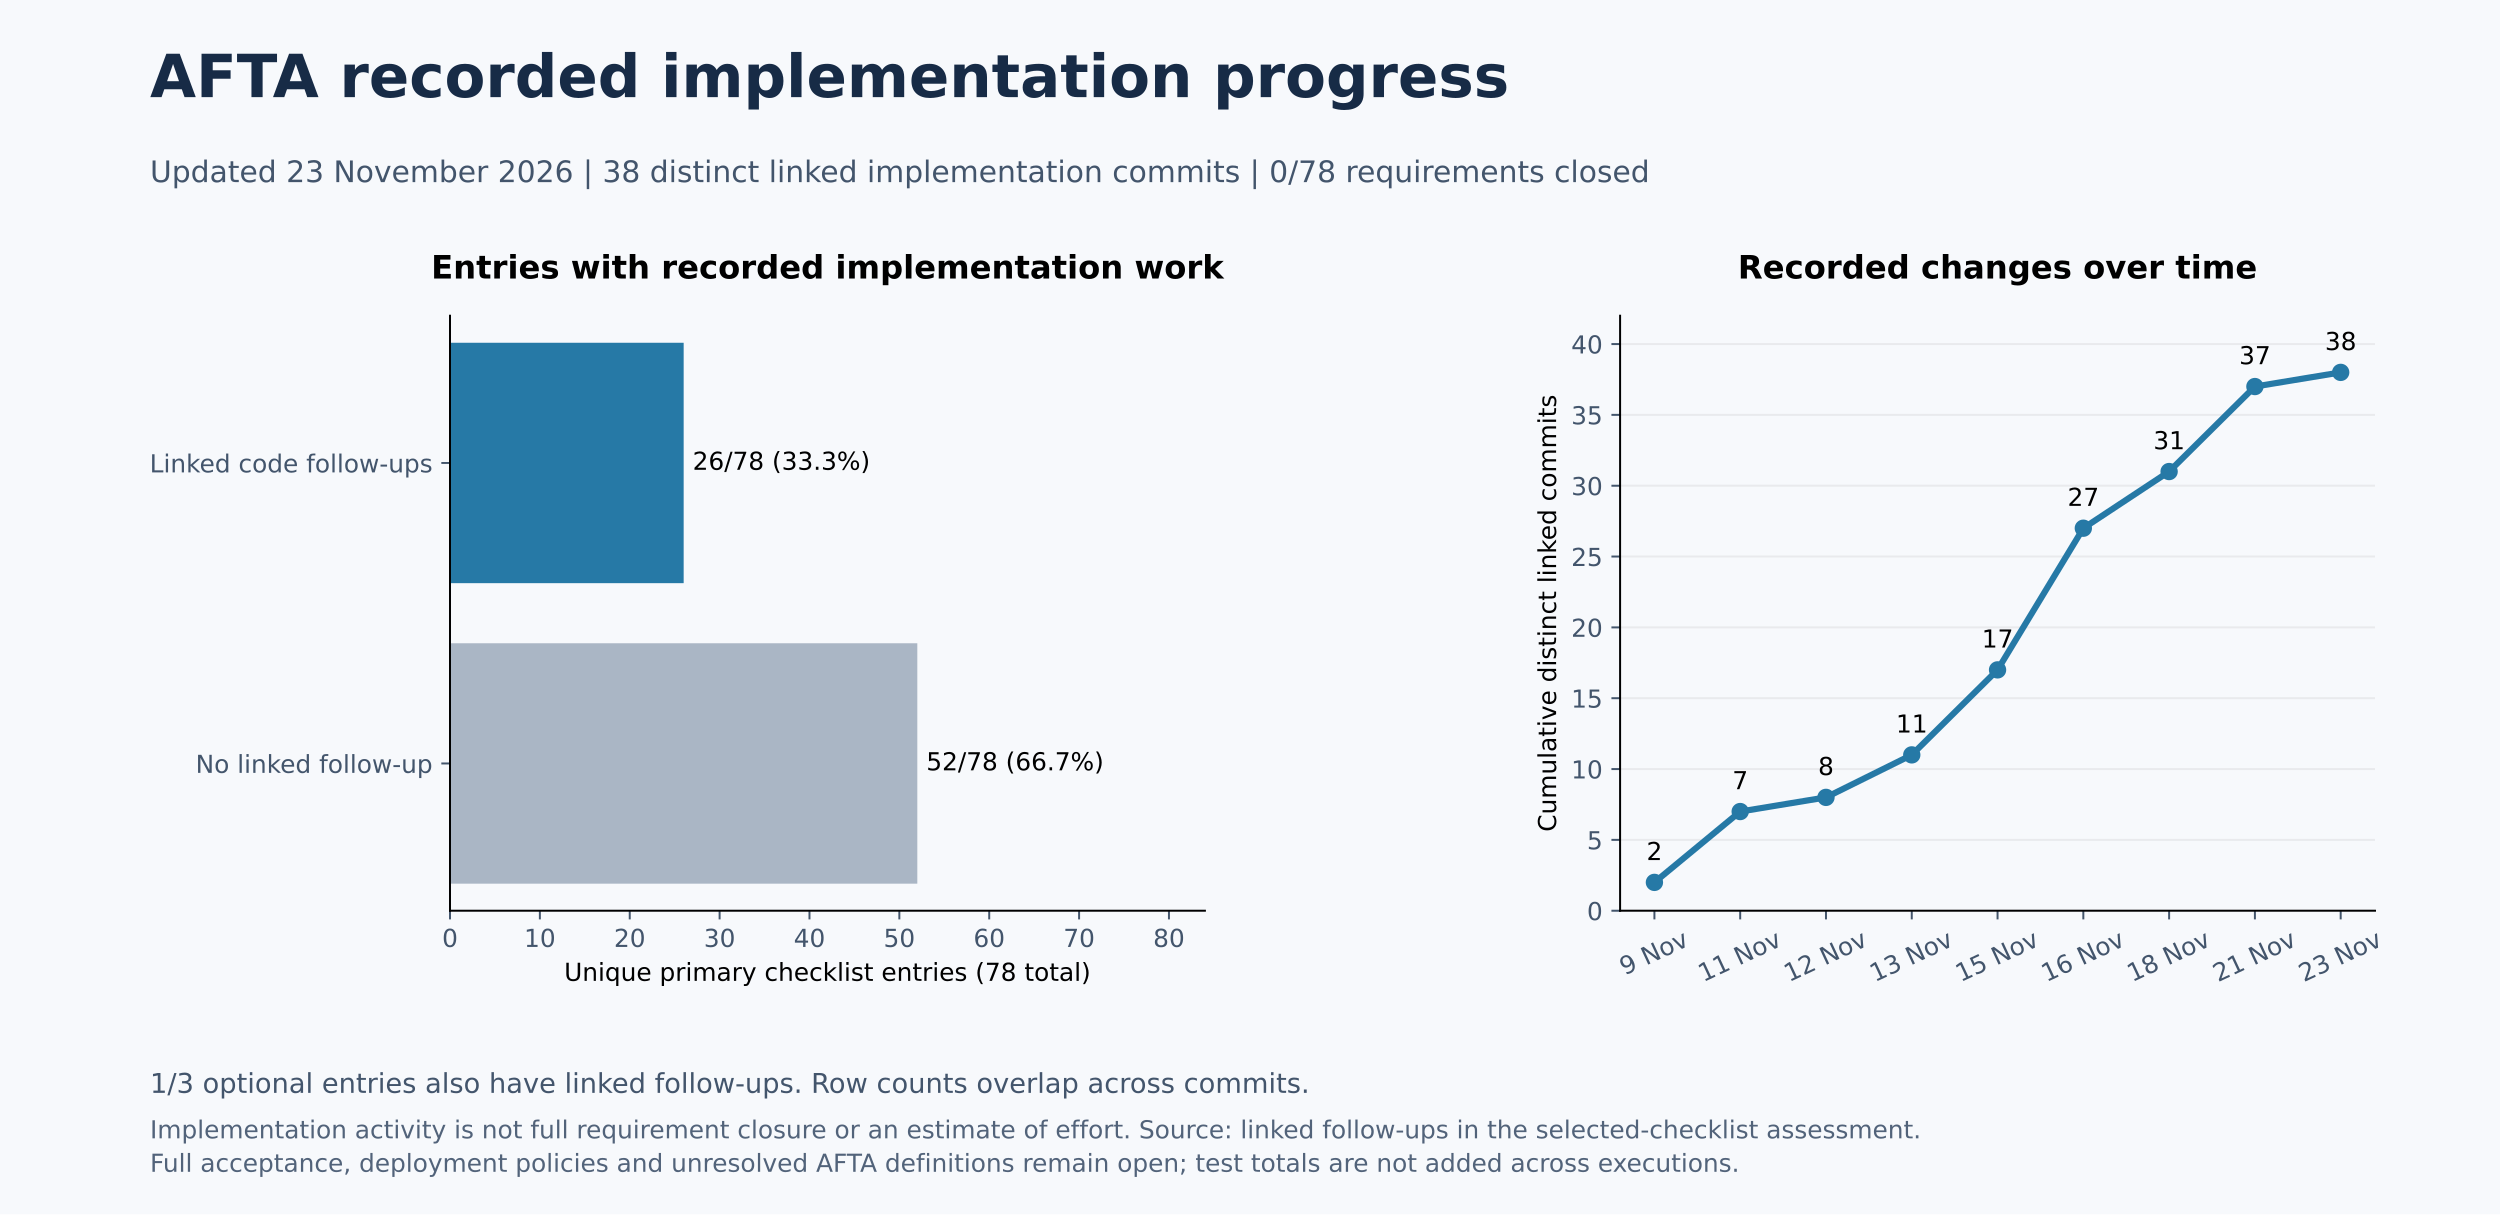
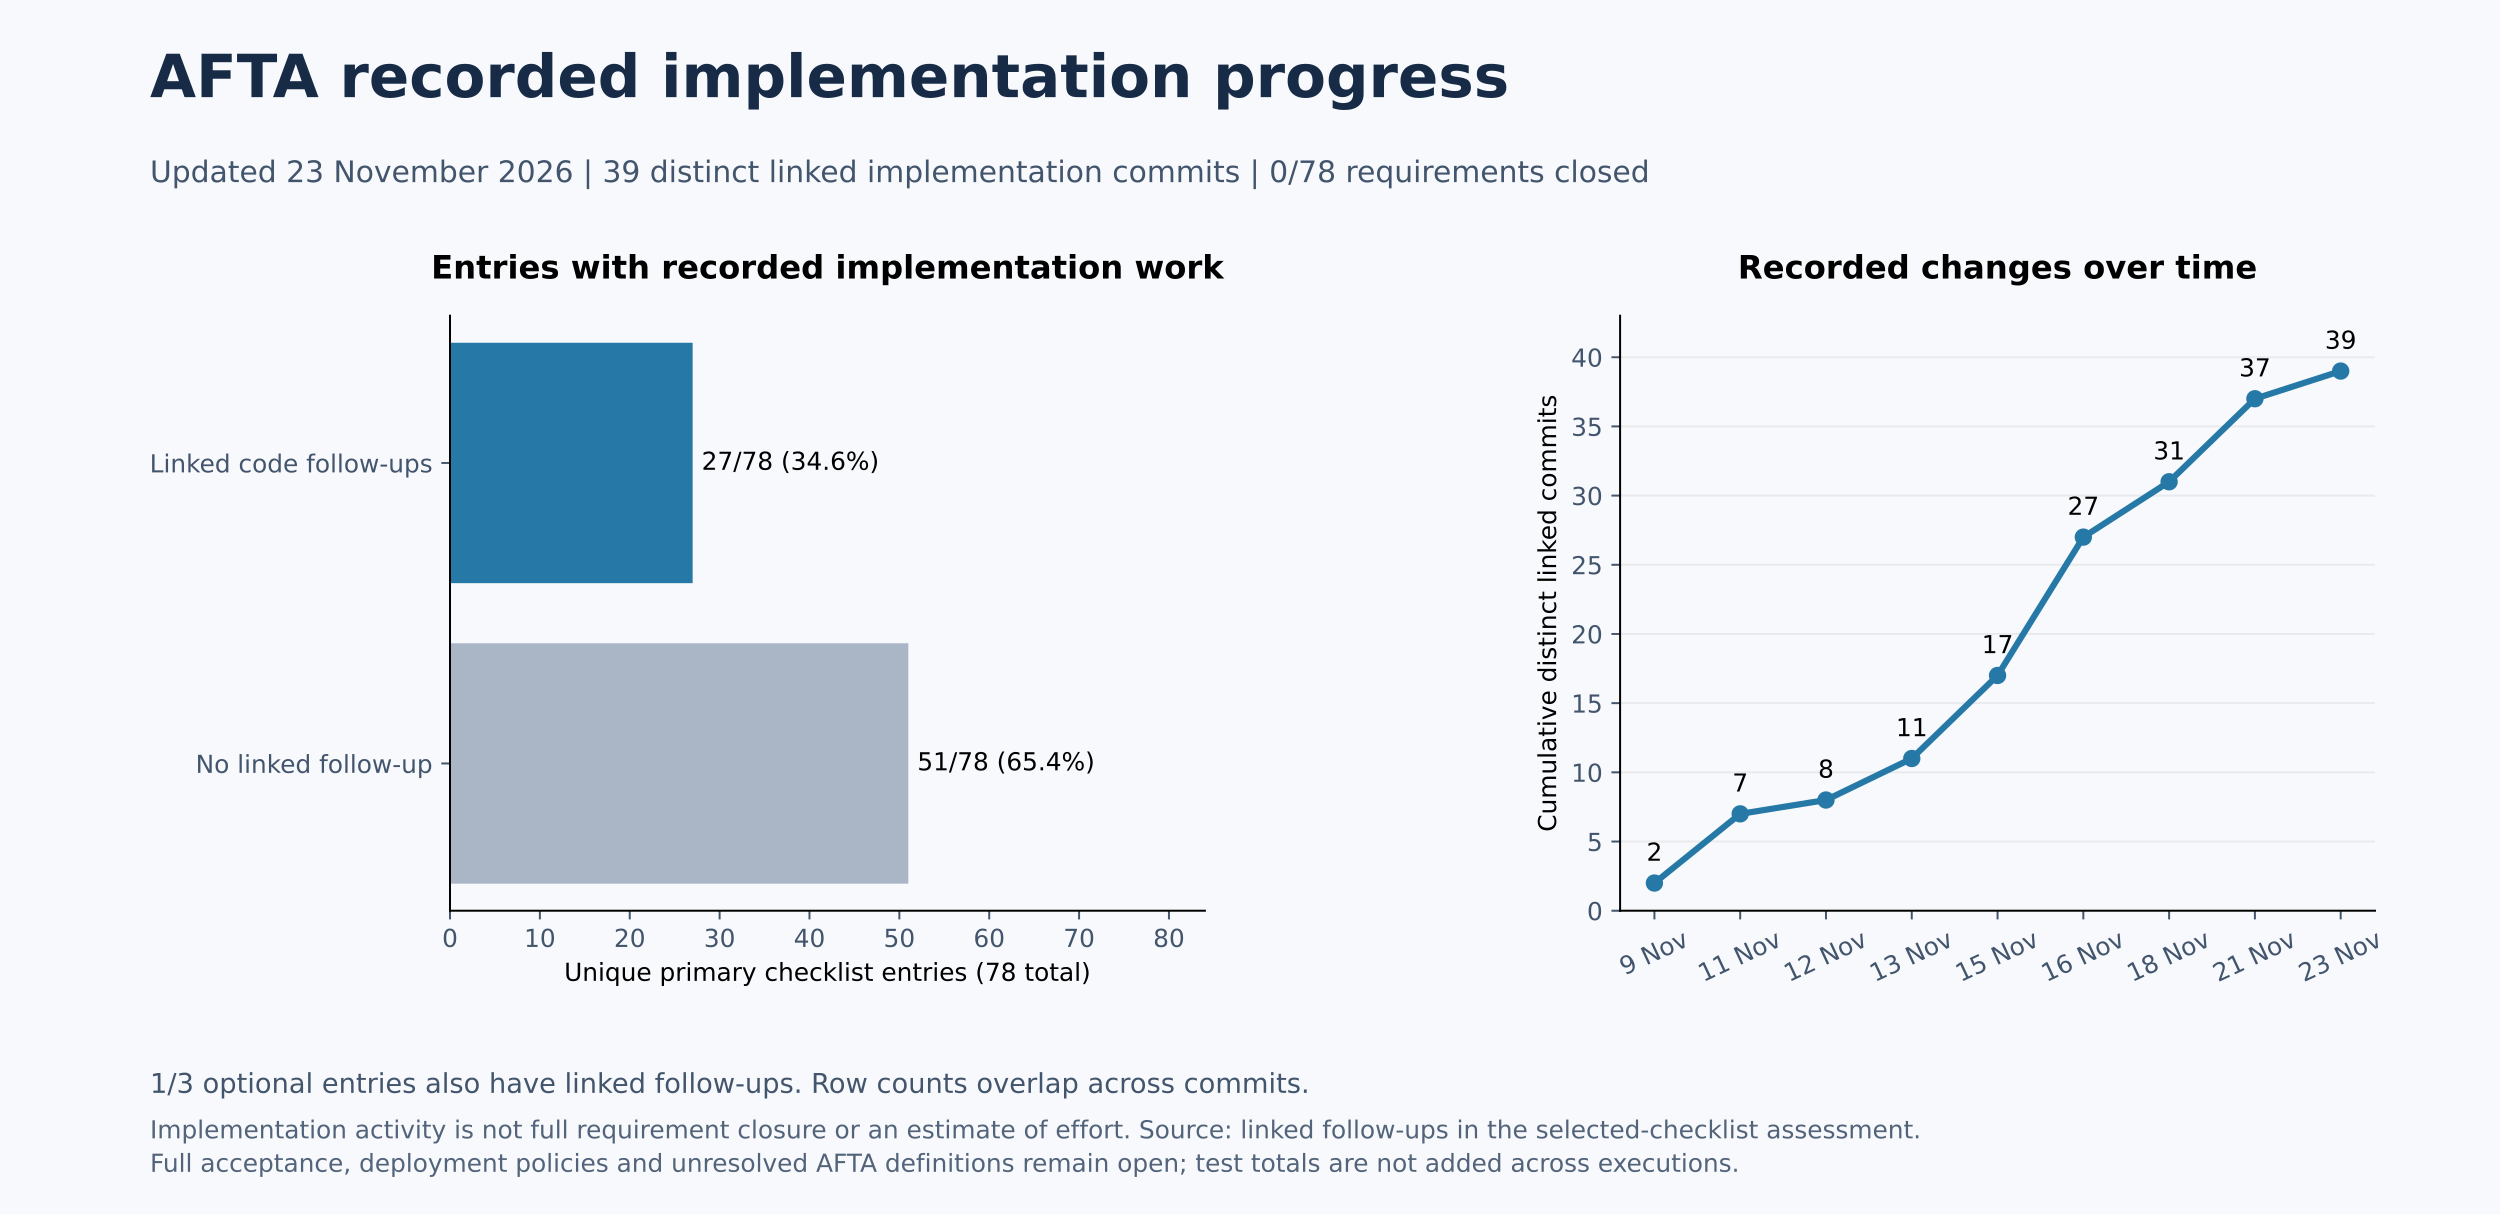
<svg xmlns="http://www.w3.org/2000/svg" xmlns:xlink="http://www.w3.org/1999/xlink" width="1008pt" height="489.6pt" viewBox="0 0 1008 489.6" version="1.1">
  <defs>
    <style type="text/css">*{stroke-linejoin: round; stroke-linecap: butt}</style>
  </defs>
  <g id="figure_1">
    <g id="patch_1">
      <path d="M 0 489.6 L 1008 489.6 L 1008 0 L 0 0 z " style="fill: #f7f9fc" />
    </g>
    <g id="axes_1">
      <g id="patch_2">
        <path d="M 181.44 367.2 L 485.816 367.2 L 485.816 127.296 L 181.44 127.296 z " style="fill: #f7f9fc" />
      </g>
      <g id="patch_3">
-         <path d="M 181.44 138.201 L 275.652 138.201 L 275.652 235.132 L 181.44 235.132 z " clip-path="url(#p2443cbe6ba)" style="fill: #2679a6" />
+         <path d="M 181.44 138.201 L 279.275 138.201 L 279.275 235.132 L 181.44 235.132 z " clip-path="url(#pcf2b8ee643)" style="fill: #2679a6" />
      </g>
      <g id="patch_4">
-         <path d="M 181.44 259.364 L 369.864 259.364 L 369.864 356.295 L 181.44 356.295 z " clip-path="url(#p2443cbe6ba)" style="fill: #aab6c5" />
+         <path d="M 181.44 259.364 L 366.24 259.364 L 366.24 356.295 L 181.44 356.295 z " clip-path="url(#pcf2b8ee643)" style="fill: #aab6c5" />
      </g>
      <g id="matplotlib.axis_1">
        <g id="xtick_1">
          <g id="line2d_1">
            <defs>
-               <path id="m01e72dbe93" d="M 0 0 L 0 3.5 " style="stroke: #43556c; stroke-width: 0.8" />
+               <path id="m15cdff1744" d="M 0 0 L 0 3.5 " style="stroke: #43556c; stroke-width: 0.8" />
            </defs>
            <g>
-               <use xlink:href="#m01e72dbe93" x="181.44" y="367.2" style="fill: #43556c; stroke: #43556c; stroke-width: 0.8" />
+               <use xlink:href="#m15cdff1744" x="181.44" y="367.2" style="fill: #43556c; stroke: #43556c; stroke-width: 0.8" />
            </g>
          </g>
          <g id="text_1">
            <text style="font-size: 10px; font-family: 'DejaVu Sans'; text-anchor: middle; fill: #43556c" x="181.44" y="381.798" transform="rotate(-0 181.44 381.7984)">0</text>
          </g>
        </g>
        <g id="xtick_2">
          <g id="line2d_2">
            <g>
-               <use xlink:href="#m01e72dbe93" x="217.675" y="367.2" style="fill: #43556c; stroke: #43556c; stroke-width: 0.8" />
+               <use xlink:href="#m15cdff1744" x="217.675" y="367.2" style="fill: #43556c; stroke: #43556c; stroke-width: 0.8" />
            </g>
          </g>
          <g id="text_2">
            <text style="font-size: 10px; font-family: 'DejaVu Sans'; text-anchor: middle; fill: #43556c" x="217.675" y="381.798" transform="rotate(-0 217.6753 381.7984)">10</text>
          </g>
        </g>
        <g id="xtick_3">
          <g id="line2d_3">
            <g>
-               <use xlink:href="#m01e72dbe93" x="253.911" y="367.2" style="fill: #43556c; stroke: #43556c; stroke-width: 0.8" />
+               <use xlink:href="#m15cdff1744" x="253.911" y="367.2" style="fill: #43556c; stroke: #43556c; stroke-width: 0.8" />
            </g>
          </g>
          <g id="text_3">
            <text style="font-size: 10px; font-family: 'DejaVu Sans'; text-anchor: middle; fill: #43556c" x="253.911" y="381.798" transform="rotate(-0 253.9106 381.7984)">20</text>
          </g>
        </g>
        <g id="xtick_4">
          <g id="line2d_4">
            <g>
-               <use xlink:href="#m01e72dbe93" x="290.146" y="367.2" style="fill: #43556c; stroke: #43556c; stroke-width: 0.8" />
+               <use xlink:href="#m15cdff1744" x="290.146" y="367.2" style="fill: #43556c; stroke: #43556c; stroke-width: 0.8" />
            </g>
          </g>
          <g id="text_4">
            <text style="font-size: 10px; font-family: 'DejaVu Sans'; text-anchor: middle; fill: #43556c" x="290.146" y="381.798" transform="rotate(-0 290.1459 381.7984)">30</text>
          </g>
        </g>
        <g id="xtick_5">
          <g id="line2d_5">
            <g>
-               <use xlink:href="#m01e72dbe93" x="326.381" y="367.2" style="fill: #43556c; stroke: #43556c; stroke-width: 0.8" />
+               <use xlink:href="#m15cdff1744" x="326.381" y="367.2" style="fill: #43556c; stroke: #43556c; stroke-width: 0.8" />
            </g>
          </g>
          <g id="text_5">
            <text style="font-size: 10px; font-family: 'DejaVu Sans'; text-anchor: middle; fill: #43556c" x="326.381" y="381.798" transform="rotate(-0 326.3812 381.7984)">40</text>
          </g>
        </g>
        <g id="xtick_6">
          <g id="line2d_6">
            <g>
-               <use xlink:href="#m01e72dbe93" x="362.616" y="367.2" style="fill: #43556c; stroke: #43556c; stroke-width: 0.8" />
+               <use xlink:href="#m15cdff1744" x="362.616" y="367.2" style="fill: #43556c; stroke: #43556c; stroke-width: 0.8" />
            </g>
          </g>
          <g id="text_6">
            <text style="font-size: 10px; font-family: 'DejaVu Sans'; text-anchor: middle; fill: #43556c" x="362.616" y="381.798" transform="rotate(-0 362.6165 381.7984)">50</text>
          </g>
        </g>
        <g id="xtick_7">
          <g id="line2d_7">
            <g>
-               <use xlink:href="#m01e72dbe93" x="398.852" y="367.2" style="fill: #43556c; stroke: #43556c; stroke-width: 0.8" />
+               <use xlink:href="#m15cdff1744" x="398.852" y="367.2" style="fill: #43556c; stroke: #43556c; stroke-width: 0.8" />
            </g>
          </g>
          <g id="text_7">
            <text style="font-size: 10px; font-family: 'DejaVu Sans'; text-anchor: middle; fill: #43556c" x="398.852" y="381.798" transform="rotate(-0 398.8518 381.7984)">60</text>
          </g>
        </g>
        <g id="xtick_8">
          <g id="line2d_8">
            <g>
-               <use xlink:href="#m01e72dbe93" x="435.087" y="367.2" style="fill: #43556c; stroke: #43556c; stroke-width: 0.8" />
+               <use xlink:href="#m15cdff1744" x="435.087" y="367.2" style="fill: #43556c; stroke: #43556c; stroke-width: 0.8" />
            </g>
          </g>
          <g id="text_8">
            <text style="font-size: 10px; font-family: 'DejaVu Sans'; text-anchor: middle; fill: #43556c" x="435.087" y="381.798" transform="rotate(-0 435.0871 381.7984)">70</text>
          </g>
        </g>
        <g id="xtick_9">
          <g id="line2d_9">
            <g>
-               <use xlink:href="#m01e72dbe93" x="471.322" y="367.2" style="fill: #43556c; stroke: #43556c; stroke-width: 0.8" />
+               <use xlink:href="#m15cdff1744" x="471.322" y="367.2" style="fill: #43556c; stroke: #43556c; stroke-width: 0.8" />
            </g>
          </g>
          <g id="text_9">
            <text style="font-size: 10px; font-family: 'DejaVu Sans'; text-anchor: middle; fill: #43556c" x="471.322" y="381.798" transform="rotate(-0 471.3224 381.7984)">80</text>
          </g>
        </g>
        <g id="text_10">
          <text style="font-size: 10px; font-family: 'DejaVu Sans'; text-anchor: middle" x="333.628" y="395.477" transform="rotate(-0 333.6282 395.4766)">Unique primary checklist entries (78 total)</text>
        </g>
      </g>
      <g id="matplotlib.axis_2">
        <g id="ytick_1">
          <g id="line2d_10">
            <defs>
-               <path id="m2ab19af359" d="M 0 0 L -3.5 0 " style="stroke: #43556c; stroke-width: 0.8" />
+               <path id="m0b10ade887" d="M 0 0 L -3.5 0 " style="stroke: #43556c; stroke-width: 0.8" />
            </defs>
            <g>
-               <use xlink:href="#m2ab19af359" x="181.44" y="186.666" style="fill: #43556c; stroke: #43556c; stroke-width: 0.8" />
+               <use xlink:href="#m0b10ade887" x="181.44" y="186.666" style="fill: #43556c; stroke: #43556c; stroke-width: 0.8" />
            </g>
          </g>
          <g id="text_11">
            <text style="font-size: 10px; font-family: 'DejaVu Sans'; text-anchor: end; fill: #43556c" x="174.44" y="190.465" transform="rotate(-0 174.44 190.4654)">Linked code follow-ups</text>
          </g>
        </g>
        <g id="ytick_2">
          <g id="line2d_11">
            <g>
-               <use xlink:href="#m2ab19af359" x="181.44" y="307.83" style="fill: #43556c; stroke: #43556c; stroke-width: 0.8" />
+               <use xlink:href="#m0b10ade887" x="181.44" y="307.83" style="fill: #43556c; stroke: #43556c; stroke-width: 0.8" />
            </g>
          </g>
          <g id="text_12">
            <text style="font-size: 10px; font-family: 'DejaVu Sans'; text-anchor: end; fill: #43556c" x="174.44" y="311.629" transform="rotate(-0 174.44 311.629)">No linked follow-up</text>
          </g>
        </g>
      </g>
      <g id="patch_5">
        <path d="M 181.44 367.2 L 181.44 127.296 " style="fill: none; stroke: #000000; stroke-width: 0.8; stroke-linejoin: miter; stroke-linecap: square" />
      </g>
      <g id="patch_6">
        <path d="M 181.44 367.2 L 485.816 367.2 " style="fill: none; stroke: #000000; stroke-width: 0.8; stroke-linejoin: miter; stroke-linecap: square" />
      </g>
      <g id="text_13">
-         <text style="font-size: 10px; font-family: 'DejaVu Sans'; text-anchor: start" x="279.275" y="189.426" transform="rotate(-0 279.2753 189.4256)">26/78 (33.3%)</text>
+         <text style="font-size: 10px; font-family: 'DejaVu Sans'; text-anchor: start" x="282.899" y="189.426" transform="rotate(-0 282.8988 189.4256)">27/78 (34.6%)</text>
      </g>
      <g id="text_14">
-         <text style="font-size: 10px; font-family: 'DejaVu Sans'; text-anchor: start" x="373.487" y="310.589" transform="rotate(-0 373.4871 310.5892)">52/78 (66.7%)</text>
+         <text style="font-size: 10px; font-family: 'DejaVu Sans'; text-anchor: start" x="369.864" y="310.589" transform="rotate(-0 369.8635 310.5892)">51/78 (65.4%)</text>
      </g>
      <g id="text_15">
        <text style="font-weight: 700; font-size: 13px; font-family: 'DejaVu Sans'; text-anchor: middle" x="333.628" y="112.296" transform="rotate(-0 333.6282 112.296)">Entries with recorded implementation work</text>
      </g>
    </g>
    <g id="axes_2">
      <g id="patch_7">
        <path d="M 653.224 367.2 L 957.6 367.2 L 957.6 127.296 L 653.224 127.296 z " style="fill: #f7f9fc" />
      </g>
      <g id="matplotlib.axis_3">
        <g id="xtick_10">
          <g id="line2d_12">
            <g>
-               <use xlink:href="#m01e72dbe93" x="667.059" y="367.2" style="fill: #43556c; stroke: #43556c; stroke-width: 0.8" />
+               <use xlink:href="#m15cdff1744" x="667.059" y="367.2" style="fill: #43556c; stroke: #43556c; stroke-width: 0.8" />
            </g>
          </g>
          <g id="text_16">
            <text style="font-size: 10px; font-family: 'DejaVu Sans'; fill: #43556c" transform="translate(655.0566 393.3675) rotate(-25)">9 Nov</text>
          </g>
        </g>
        <g id="xtick_11">
          <g id="line2d_13">
            <g>
-               <use xlink:href="#m01e72dbe93" x="701.647" y="367.2" style="fill: #43556c; stroke: #43556c; stroke-width: 0.8" />
+               <use xlink:href="#m15cdff1744" x="701.647" y="367.2" style="fill: #43556c; stroke: #43556c; stroke-width: 0.8" />
            </g>
          </g>
          <g id="text_17">
            <text style="font-size: 10px; font-family: 'DejaVu Sans'; fill: #43556c" transform="translate(686.7617 396.0565) rotate(-25)">11 Nov</text>
          </g>
        </g>
        <g id="xtick_12">
          <g id="line2d_14">
            <g>
-               <use xlink:href="#m01e72dbe93" x="736.235" y="367.2" style="fill: #43556c; stroke: #43556c; stroke-width: 0.8" />
+               <use xlink:href="#m15cdff1744" x="736.235" y="367.2" style="fill: #43556c; stroke: #43556c; stroke-width: 0.8" />
            </g>
          </g>
          <g id="text_18">
            <text style="font-size: 10px; font-family: 'DejaVu Sans'; fill: #43556c" transform="translate(721.3499 396.0565) rotate(-25)">12 Nov</text>
          </g>
        </g>
        <g id="xtick_13">
          <g id="line2d_15">
            <g>
-               <use xlink:href="#m01e72dbe93" x="770.824" y="367.2" style="fill: #43556c; stroke: #43556c; stroke-width: 0.8" />
+               <use xlink:href="#m15cdff1744" x="770.824" y="367.2" style="fill: #43556c; stroke: #43556c; stroke-width: 0.8" />
            </g>
          </g>
          <g id="text_19">
            <text style="font-size: 10px; font-family: 'DejaVu Sans'; fill: #43556c" transform="translate(755.9381 396.0565) rotate(-25)">13 Nov</text>
          </g>
        </g>
        <g id="xtick_14">
          <g id="line2d_16">
            <g>
-               <use xlink:href="#m01e72dbe93" x="805.412" y="367.2" style="fill: #43556c; stroke: #43556c; stroke-width: 0.8" />
+               <use xlink:href="#m15cdff1744" x="805.412" y="367.2" style="fill: #43556c; stroke: #43556c; stroke-width: 0.8" />
            </g>
          </g>
          <g id="text_20">
            <text style="font-size: 10px; font-family: 'DejaVu Sans'; fill: #43556c" transform="translate(790.5264 396.0565) rotate(-25)">15 Nov</text>
          </g>
        </g>
        <g id="xtick_15">
          <g id="line2d_17">
            <g>
-               <use xlink:href="#m01e72dbe93" x="840" y="367.2" style="fill: #43556c; stroke: #43556c; stroke-width: 0.8" />
+               <use xlink:href="#m15cdff1744" x="840" y="367.2" style="fill: #43556c; stroke: #43556c; stroke-width: 0.8" />
            </g>
          </g>
          <g id="text_21">
            <text style="font-size: 10px; font-family: 'DejaVu Sans'; fill: #43556c" transform="translate(825.1146 396.0565) rotate(-25)">16 Nov</text>
          </g>
        </g>
        <g id="xtick_16">
          <g id="line2d_18">
            <g>
-               <use xlink:href="#m01e72dbe93" x="874.588" y="367.2" style="fill: #43556c; stroke: #43556c; stroke-width: 0.8" />
+               <use xlink:href="#m15cdff1744" x="874.588" y="367.2" style="fill: #43556c; stroke: #43556c; stroke-width: 0.8" />
            </g>
          </g>
          <g id="text_22">
            <text style="font-size: 10px; font-family: 'DejaVu Sans'; fill: #43556c" transform="translate(859.7028 396.0565) rotate(-25)">18 Nov</text>
          </g>
        </g>
        <g id="xtick_17">
          <g id="line2d_19">
            <g>
-               <use xlink:href="#m01e72dbe93" x="909.176" y="367.2" style="fill: #43556c; stroke: #43556c; stroke-width: 0.8" />
+               <use xlink:href="#m15cdff1744" x="909.176" y="367.2" style="fill: #43556c; stroke: #43556c; stroke-width: 0.8" />
            </g>
          </g>
          <g id="text_23">
            <text style="font-size: 10px; font-family: 'DejaVu Sans'; fill: #43556c" transform="translate(894.2911 396.0565) rotate(-25)">21 Nov</text>
          </g>
        </g>
        <g id="xtick_18">
          <g id="line2d_20">
            <g>
-               <use xlink:href="#m01e72dbe93" x="943.765" y="367.2" style="fill: #43556c; stroke: #43556c; stroke-width: 0.8" />
+               <use xlink:href="#m15cdff1744" x="943.765" y="367.2" style="fill: #43556c; stroke: #43556c; stroke-width: 0.8" />
            </g>
          </g>
          <g id="text_24">
            <text style="font-size: 10px; font-family: 'DejaVu Sans'; fill: #43556c" transform="translate(928.8793 396.0565) rotate(-25)">23 Nov</text>
          </g>
        </g>
      </g>
      <g id="matplotlib.axis_4">
        <g id="ytick_3">
          <g id="line2d_21">
-             <path d="M 653.224 367.2 L 957.6 367.2 " clip-path="url(#p5948511be2)" style="fill: none; stroke: #b0b0b0; stroke-opacity: 0.2; stroke-width: 0.8; stroke-linecap: square" />
+             <path d="M 653.224 367.2 L 957.6 367.2 " clip-path="url(#p9587b3b632)" style="fill: none; stroke: #b0b0b0; stroke-opacity: 0.2; stroke-width: 0.8; stroke-linecap: square" />
          </g>
          <g id="line2d_22">
            <g>
-               <use xlink:href="#m2ab19af359" x="653.224" y="367.2" style="fill: #43556c; stroke: #43556c; stroke-width: 0.8" />
+               <use xlink:href="#m0b10ade887" x="653.224" y="367.2" style="fill: #43556c; stroke: #43556c; stroke-width: 0.8" />
            </g>
          </g>
          <g id="text_25">
            <text style="font-size: 10px; font-family: 'DejaVu Sans'; text-anchor: end; fill: #43556c" x="646.224" y="370.999" transform="rotate(-0 646.2235 370.9992)">0</text>
          </g>
        </g>
        <g id="ytick_4">
          <g id="line2d_23">
-             <path d="M 653.224 338.64 L 957.6 338.64 " clip-path="url(#p5948511be2)" style="fill: none; stroke: #b0b0b0; stroke-opacity: 0.2; stroke-width: 0.8; stroke-linecap: square" />
+             <path d="M 653.224 339.304 L 957.6 339.304 " clip-path="url(#p9587b3b632)" style="fill: none; stroke: #b0b0b0; stroke-opacity: 0.2; stroke-width: 0.8; stroke-linecap: square" />
          </g>
          <g id="line2d_24">
            <g>
-               <use xlink:href="#m2ab19af359" x="653.224" y="338.64" style="fill: #43556c; stroke: #43556c; stroke-width: 0.8" />
+               <use xlink:href="#m0b10ade887" x="653.224" y="339.304" style="fill: #43556c; stroke: #43556c; stroke-width: 0.8" />
            </g>
          </g>
          <g id="text_26">
-             <text style="font-size: 10px; font-family: 'DejaVu Sans'; text-anchor: end; fill: #43556c" x="646.224" y="342.439" transform="rotate(-0 646.2235 342.4392)">5</text>
+             <text style="font-size: 10px; font-family: 'DejaVu Sans'; text-anchor: end; fill: #43556c" x="646.224" y="343.103" transform="rotate(-0 646.2235 343.1034)">5</text>
          </g>
        </g>
        <g id="ytick_5">
          <g id="line2d_25">
-             <path d="M 653.224 310.08 L 957.6 310.08 " clip-path="url(#p5948511be2)" style="fill: none; stroke: #b0b0b0; stroke-opacity: 0.2; stroke-width: 0.8; stroke-linecap: square" />
+             <path d="M 653.224 311.408 L 957.6 311.408 " clip-path="url(#p9587b3b632)" style="fill: none; stroke: #b0b0b0; stroke-opacity: 0.2; stroke-width: 0.8; stroke-linecap: square" />
          </g>
          <g id="line2d_26">
            <g>
-               <use xlink:href="#m2ab19af359" x="653.224" y="310.08" style="fill: #43556c; stroke: #43556c; stroke-width: 0.8" />
+               <use xlink:href="#m0b10ade887" x="653.224" y="311.408" style="fill: #43556c; stroke: #43556c; stroke-width: 0.8" />
            </g>
          </g>
          <g id="text_27">
-             <text style="font-size: 10px; font-family: 'DejaVu Sans'; text-anchor: end; fill: #43556c" x="646.224" y="313.879" transform="rotate(-0 646.2235 313.8792)">10</text>
+             <text style="font-size: 10px; font-family: 'DejaVu Sans'; text-anchor: end; fill: #43556c" x="646.224" y="315.208" transform="rotate(-0 646.2235 315.2076)">10</text>
          </g>
        </g>
        <g id="ytick_6">
          <g id="line2d_27">
-             <path d="M 653.224 281.52 L 957.6 281.52 " clip-path="url(#p5948511be2)" style="fill: none; stroke: #b0b0b0; stroke-opacity: 0.2; stroke-width: 0.8; stroke-linecap: square" />
+             <path d="M 653.224 283.513 L 957.6 283.513 " clip-path="url(#p9587b3b632)" style="fill: none; stroke: #b0b0b0; stroke-opacity: 0.2; stroke-width: 0.8; stroke-linecap: square" />
          </g>
          <g id="line2d_28">
            <g>
-               <use xlink:href="#m2ab19af359" x="653.224" y="281.52" style="fill: #43556c; stroke: #43556c; stroke-width: 0.8" />
+               <use xlink:href="#m0b10ade887" x="653.224" y="283.513" style="fill: #43556c; stroke: #43556c; stroke-width: 0.8" />
            </g>
          </g>
          <g id="text_28">
-             <text style="font-size: 10px; font-family: 'DejaVu Sans'; text-anchor: end; fill: #43556c" x="646.224" y="285.319" transform="rotate(-0 646.2235 285.3192)">15</text>
+             <text style="font-size: 10px; font-family: 'DejaVu Sans'; text-anchor: end; fill: #43556c" x="646.224" y="287.312" transform="rotate(-0 646.2235 287.3118)">15</text>
          </g>
        </g>
        <g id="ytick_7">
          <g id="line2d_29">
-             <path d="M 653.224 252.96 L 957.6 252.96 " clip-path="url(#p5948511be2)" style="fill: none; stroke: #b0b0b0; stroke-opacity: 0.2; stroke-width: 0.8; stroke-linecap: square" />
+             <path d="M 653.224 255.617 L 957.6 255.617 " clip-path="url(#p9587b3b632)" style="fill: none; stroke: #b0b0b0; stroke-opacity: 0.2; stroke-width: 0.8; stroke-linecap: square" />
          </g>
          <g id="line2d_30">
            <g>
-               <use xlink:href="#m2ab19af359" x="653.224" y="252.96" style="fill: #43556c; stroke: #43556c; stroke-width: 0.8" />
+               <use xlink:href="#m0b10ade887" x="653.224" y="255.617" style="fill: #43556c; stroke: #43556c; stroke-width: 0.8" />
            </g>
          </g>
          <g id="text_29">
-             <text style="font-size: 10px; font-family: 'DejaVu Sans'; text-anchor: end; fill: #43556c" x="646.224" y="256.759" transform="rotate(-0 646.2235 256.7592)">20</text>
+             <text style="font-size: 10px; font-family: 'DejaVu Sans'; text-anchor: end; fill: #43556c" x="646.224" y="259.416" transform="rotate(-0 646.2235 259.416)">20</text>
          </g>
        </g>
        <g id="ytick_8">
          <g id="line2d_31">
-             <path d="M 653.224 224.4 L 957.6 224.4 " clip-path="url(#p5948511be2)" style="fill: none; stroke: #b0b0b0; stroke-opacity: 0.2; stroke-width: 0.8; stroke-linecap: square" />
+             <path d="M 653.224 227.721 L 957.6 227.721 " clip-path="url(#p9587b3b632)" style="fill: none; stroke: #b0b0b0; stroke-opacity: 0.2; stroke-width: 0.8; stroke-linecap: square" />
          </g>
          <g id="line2d_32">
            <g>
-               <use xlink:href="#m2ab19af359" x="653.224" y="224.4" style="fill: #43556c; stroke: #43556c; stroke-width: 0.8" />
+               <use xlink:href="#m0b10ade887" x="653.224" y="227.721" style="fill: #43556c; stroke: #43556c; stroke-width: 0.8" />
            </g>
          </g>
          <g id="text_30">
-             <text style="font-size: 10px; font-family: 'DejaVu Sans'; text-anchor: end; fill: #43556c" x="646.224" y="228.199" transform="rotate(-0 646.2235 228.1992)">25</text>
+             <text style="font-size: 10px; font-family: 'DejaVu Sans'; text-anchor: end; fill: #43556c" x="646.224" y="231.52" transform="rotate(-0 646.2235 231.5201)">25</text>
          </g>
        </g>
        <g id="ytick_9">
          <g id="line2d_33">
-             <path d="M 653.224 195.84 L 957.6 195.84 " clip-path="url(#p5948511be2)" style="fill: none; stroke: #b0b0b0; stroke-opacity: 0.2; stroke-width: 0.8; stroke-linecap: square" />
+             <path d="M 653.224 199.825 L 957.6 199.825 " clip-path="url(#p9587b3b632)" style="fill: none; stroke: #b0b0b0; stroke-opacity: 0.2; stroke-width: 0.8; stroke-linecap: square" />
          </g>
          <g id="line2d_34">
            <g>
-               <use xlink:href="#m2ab19af359" x="653.224" y="195.84" style="fill: #43556c; stroke: #43556c; stroke-width: 0.8" />
+               <use xlink:href="#m0b10ade887" x="653.224" y="199.825" style="fill: #43556c; stroke: #43556c; stroke-width: 0.8" />
            </g>
          </g>
          <g id="text_31">
-             <text style="font-size: 10px; font-family: 'DejaVu Sans'; text-anchor: end; fill: #43556c" x="646.224" y="199.639" transform="rotate(-0 646.2235 199.6392)">30</text>
+             <text style="font-size: 10px; font-family: 'DejaVu Sans'; text-anchor: end; fill: #43556c" x="646.224" y="203.624" transform="rotate(-0 646.2235 203.6243)">30</text>
          </g>
        </g>
        <g id="ytick_10">
          <g id="line2d_35">
-             <path d="M 653.224 167.28 L 957.6 167.28 " clip-path="url(#p5948511be2)" style="fill: none; stroke: #b0b0b0; stroke-opacity: 0.2; stroke-width: 0.8; stroke-linecap: square" />
+             <path d="M 653.224 171.929 L 957.6 171.929 " clip-path="url(#p9587b3b632)" style="fill: none; stroke: #b0b0b0; stroke-opacity: 0.2; stroke-width: 0.8; stroke-linecap: square" />
          </g>
          <g id="line2d_36">
            <g>
-               <use xlink:href="#m2ab19af359" x="653.224" y="167.28" style="fill: #43556c; stroke: #43556c; stroke-width: 0.8" />
+               <use xlink:href="#m0b10ade887" x="653.224" y="171.929" style="fill: #43556c; stroke: #43556c; stroke-width: 0.8" />
            </g>
          </g>
          <g id="text_32">
-             <text style="font-size: 10px; font-family: 'DejaVu Sans'; text-anchor: end; fill: #43556c" x="646.224" y="171.079" transform="rotate(-0 646.2235 171.0792)">35</text>
+             <text style="font-size: 10px; font-family: 'DejaVu Sans'; text-anchor: end; fill: #43556c" x="646.224" y="175.729" transform="rotate(-0 646.2235 175.7285)">35</text>
          </g>
        </g>
        <g id="ytick_11">
          <g id="line2d_37">
-             <path d="M 653.224 138.72 L 957.6 138.72 " clip-path="url(#p5948511be2)" style="fill: none; stroke: #b0b0b0; stroke-opacity: 0.2; stroke-width: 0.8; stroke-linecap: square" />
+             <path d="M 653.224 144.033 L 957.6 144.033 " clip-path="url(#p9587b3b632)" style="fill: none; stroke: #b0b0b0; stroke-opacity: 0.2; stroke-width: 0.8; stroke-linecap: square" />
          </g>
          <g id="line2d_38">
            <g>
-               <use xlink:href="#m2ab19af359" x="653.224" y="138.72" style="fill: #43556c; stroke: #43556c; stroke-width: 0.8" />
+               <use xlink:href="#m0b10ade887" x="653.224" y="144.033" style="fill: #43556c; stroke: #43556c; stroke-width: 0.8" />
            </g>
          </g>
          <g id="text_33">
-             <text style="font-size: 10px; font-family: 'DejaVu Sans'; text-anchor: end; fill: #43556c" x="646.224" y="142.519" transform="rotate(-0 646.2235 142.5192)">40</text>
+             <text style="font-size: 10px; font-family: 'DejaVu Sans'; text-anchor: end; fill: #43556c" x="646.224" y="147.833" transform="rotate(-0 646.2235 147.8327)">40</text>
          </g>
        </g>
        <g id="text_34">
          <text style="font-size: 10px; font-family: 'DejaVu Sans'; text-anchor: middle" x="627.419" y="247.248" transform="rotate(-90 627.4188 247.248)">Cumulative distinct linked commits</text>
        </g>
      </g>
      <g id="line2d_39">
-         <path d="M 667.059 355.776 L 701.647 327.216 L 736.235 321.504 L 770.824 304.368 L 805.412 270.096 L 840 212.976 L 874.588 190.128 L 909.176 155.856 L 943.765 150.144 " clip-path="url(#p5948511be2)" style="fill: none; stroke: #2679a6; stroke-width: 2.5; stroke-linecap: square" />
+         <path d="M 667.059 356.042 L 701.647 328.146 L 736.235 322.567 L 770.824 305.829 L 805.412 272.354 L 840 216.563 L 874.588 194.246 L 909.176 160.771 L 943.765 149.613 " clip-path="url(#p9587b3b632)" style="fill: none; stroke: #2679a6; stroke-width: 2.5; stroke-linecap: square" />
        <defs>
-           <path id="m358b297115" d="M 0 3 C 0.796 3 1.559 2.684 2.121 2.121 C 2.684 1.559 3 0.796 3 0 C 3 -0.796 2.684 -1.559 2.121 -2.121 C 1.559 -2.684 0.796 -3 0 -3 C -0.796 -3 -1.559 -2.684 -2.121 -2.121 C -2.684 -1.559 -3 -0.796 -3 0 C -3 0.796 -2.684 1.559 -2.121 2.121 C -1.559 2.684 -0.796 3 0 3 z " style="stroke: #2679a6" />
+           <path id="m97e45f606f" d="M 0 3 C 0.796 3 1.559 2.684 2.121 2.121 C 2.684 1.559 3 0.796 3 0 C 3 -0.796 2.684 -1.559 2.121 -2.121 C 1.559 -2.684 0.796 -3 0 -3 C -0.796 -3 -1.559 -2.684 -2.121 -2.121 C -2.684 -1.559 -3 -0.796 -3 0 C -3 0.796 -2.684 1.559 -2.121 2.121 C -1.559 2.684 -0.796 3 0 3 z " style="stroke: #2679a6" />
        </defs>
-         <g clip-path="url(#p5948511be2)">
-           <use xlink:href="#m358b297115" x="667.059" y="355.776" style="fill: #2679a6; stroke: #2679a6" />
-           <use xlink:href="#m358b297115" x="701.647" y="327.216" style="fill: #2679a6; stroke: #2679a6" />
-           <use xlink:href="#m358b297115" x="736.235" y="321.504" style="fill: #2679a6; stroke: #2679a6" />
-           <use xlink:href="#m358b297115" x="770.824" y="304.368" style="fill: #2679a6; stroke: #2679a6" />
-           <use xlink:href="#m358b297115" x="805.412" y="270.096" style="fill: #2679a6; stroke: #2679a6" />
-           <use xlink:href="#m358b297115" x="840" y="212.976" style="fill: #2679a6; stroke: #2679a6" />
-           <use xlink:href="#m358b297115" x="874.588" y="190.128" style="fill: #2679a6; stroke: #2679a6" />
-           <use xlink:href="#m358b297115" x="909.176" y="155.856" style="fill: #2679a6; stroke: #2679a6" />
-           <use xlink:href="#m358b297115" x="943.765" y="150.144" style="fill: #2679a6; stroke: #2679a6" />
+         <g clip-path="url(#p9587b3b632)">
+           <use xlink:href="#m97e45f606f" x="667.059" y="356.042" style="fill: #2679a6; stroke: #2679a6" />
+           <use xlink:href="#m97e45f606f" x="701.647" y="328.146" style="fill: #2679a6; stroke: #2679a6" />
+           <use xlink:href="#m97e45f606f" x="736.235" y="322.567" style="fill: #2679a6; stroke: #2679a6" />
+           <use xlink:href="#m97e45f606f" x="770.824" y="305.829" style="fill: #2679a6; stroke: #2679a6" />
+           <use xlink:href="#m97e45f606f" x="805.412" y="272.354" style="fill: #2679a6; stroke: #2679a6" />
+           <use xlink:href="#m97e45f606f" x="840" y="216.563" style="fill: #2679a6; stroke: #2679a6" />
+           <use xlink:href="#m97e45f606f" x="874.588" y="194.246" style="fill: #2679a6; stroke: #2679a6" />
+           <use xlink:href="#m97e45f606f" x="909.176" y="160.771" style="fill: #2679a6; stroke: #2679a6" />
+           <use xlink:href="#m97e45f606f" x="943.765" y="149.613" style="fill: #2679a6; stroke: #2679a6" />
        </g>
      </g>
      <g id="patch_8">
        <path d="M 653.224 367.2 L 653.224 127.296 " style="fill: none; stroke: #000000; stroke-width: 0.8; stroke-linejoin: miter; stroke-linecap: square" />
      </g>
      <g id="patch_9">
        <path d="M 653.224 367.2 L 957.6 367.2 " style="fill: none; stroke: #000000; stroke-width: 0.8; stroke-linejoin: miter; stroke-linecap: square" />
      </g>
      <g id="text_35">
-         <text style="font-size: 10px; font-family: 'DejaVu Sans'; text-anchor: middle" x="667.059" y="346.776" transform="rotate(-0 667.0588 346.776)">2</text>
+         <text style="font-size: 10px; font-family: 'DejaVu Sans'; text-anchor: middle" x="667.059" y="347.042" transform="rotate(-0 667.0588 347.0417)">2</text>
      </g>
      <g id="text_36">
-         <text style="font-size: 10px; font-family: 'DejaVu Sans'; text-anchor: middle" x="701.647" y="318.216" transform="rotate(-0 701.6471 318.216)">7</text>
+         <text style="font-size: 10px; font-family: 'DejaVu Sans'; text-anchor: middle" x="701.647" y="319.146" transform="rotate(-0 701.6471 319.1459)">7</text>
      </g>
      <g id="text_37">
-         <text style="font-size: 10px; font-family: 'DejaVu Sans'; text-anchor: middle" x="736.235" y="312.504" transform="rotate(-0 736.2353 312.504)">8</text>
+         <text style="font-size: 10px; font-family: 'DejaVu Sans'; text-anchor: middle" x="736.235" y="313.567" transform="rotate(-0 736.2353 313.5667)">8</text>
      </g>
      <g id="text_38">
-         <text style="font-size: 10px; font-family: 'DejaVu Sans'; text-anchor: middle" x="770.824" y="295.368" transform="rotate(-0 770.8235 295.368)">11</text>
+         <text style="font-size: 10px; font-family: 'DejaVu Sans'; text-anchor: middle" x="770.824" y="296.829" transform="rotate(-0 770.8235 296.8292)">11</text>
      </g>
      <g id="text_39">
-         <text style="font-size: 10px; font-family: 'DejaVu Sans'; text-anchor: middle" x="805.412" y="261.096" transform="rotate(-0 805.4118 261.096)">17</text>
+         <text style="font-size: 10px; font-family: 'DejaVu Sans'; text-anchor: middle" x="805.412" y="263.354" transform="rotate(-0 805.4118 263.3542)">17</text>
      </g>
      <g id="text_40">
-         <text style="font-size: 10px; font-family: 'DejaVu Sans'; text-anchor: middle" x="840" y="203.976" transform="rotate(-0 840 203.976)">27</text>
+         <text style="font-size: 10px; font-family: 'DejaVu Sans'; text-anchor: middle" x="840" y="207.563" transform="rotate(-0 840 207.5626)">27</text>
      </g>
      <g id="text_41">
-         <text style="font-size: 10px; font-family: 'DejaVu Sans'; text-anchor: middle" x="874.588" y="181.128" transform="rotate(-0 874.5882 181.128)">31</text>
+         <text style="font-size: 10px; font-family: 'DejaVu Sans'; text-anchor: middle" x="874.588" y="185.246" transform="rotate(-0 874.5882 185.246)">31</text>
      </g>
      <g id="text_42">
-         <text style="font-size: 10px; font-family: 'DejaVu Sans'; text-anchor: middle" x="909.176" y="146.856" transform="rotate(-0 909.1765 146.856)">37</text>
+         <text style="font-size: 10px; font-family: 'DejaVu Sans'; text-anchor: middle" x="909.176" y="151.771" transform="rotate(-0 909.1765 151.771)">37</text>
      </g>
      <g id="text_43">
-         <text style="font-size: 10px; font-family: 'DejaVu Sans'; text-anchor: middle" x="943.765" y="141.144" transform="rotate(-0 943.7647 141.144)">38</text>
+         <text style="font-size: 10px; font-family: 'DejaVu Sans'; text-anchor: middle" x="943.765" y="140.613" transform="rotate(-0 943.7647 140.6127)">39</text>
      </g>
      <g id="text_44">
        <text style="font-weight: 700; font-size: 13px; font-family: 'DejaVu Sans'; text-anchor: middle" x="805.412" y="112.296" transform="rotate(-0 805.4118 112.296)">Recorded changes over time</text>
      </g>
    </g>
    <g id="text_45">
      <text style="font-weight: 700; font-size: 24px; font-family: 'DejaVu Sans'; text-anchor: start; fill: #172b46" x="60.48" y="39.168" transform="rotate(-0 60.48 39.168)">AFTA recorded implementation progress</text>
    </g>
    <g id="text_46">
-       <text style="font-size: 12px; font-family: 'DejaVu Sans'; text-anchor: start; fill: #43556c" x="60.48" y="73.44" transform="rotate(-0 60.48 73.44)">Updated 23 November 2026 | 38 distinct linked implementation commits | 0/78 requirements closed</text>
+       <text style="font-size: 12px; font-family: 'DejaVu Sans'; text-anchor: start; fill: #43556c" x="60.48" y="73.44" transform="rotate(-0 60.48 73.44)">Updated 23 November 2026 | 39 distinct linked implementation commits | 0/78 requirements closed</text>
    </g>
    <g id="text_47">
      <text style="font-size: 11px; font-family: 'DejaVu Sans'; text-anchor: start; fill: #43556c" x="60.48" y="440.64" transform="rotate(-0 60.48 440.64)">1/3 optional entries also have linked follow-ups. Row counts overlap across commits.</text>
    </g>
    <g id="text_48">
      <text style="font-size: 10px; font-family: 'DejaVu Sans'; fill: #52637a" transform="translate(60.48 458.9867)">Implementation activity is not full requirement closure or an estimate of effort. Source: linked follow-ups in the selected-checklist assessment.</text>
      <text style="font-size: 10px; font-family: 'DejaVu Sans'; fill: #52637a" transform="translate(60.48 472.464)">Full acceptance, deployment policies and unresolved AFTA definitions remain open; test totals are not added across executions.</text>
    </g>
  </g>
  <defs>
-     <clipPath id="p2443cbe6ba">
+     <clipPath id="pcf2b8ee643">
      <rect x="181.44" y="127.296" width="304.376" height="239.904" />
    </clipPath>
-     <clipPath id="p5948511be2">
+     <clipPath id="p9587b3b632">
      <rect x="653.224" y="127.296" width="304.376" height="239.904" />
    </clipPath>
  </defs>
</svg>
